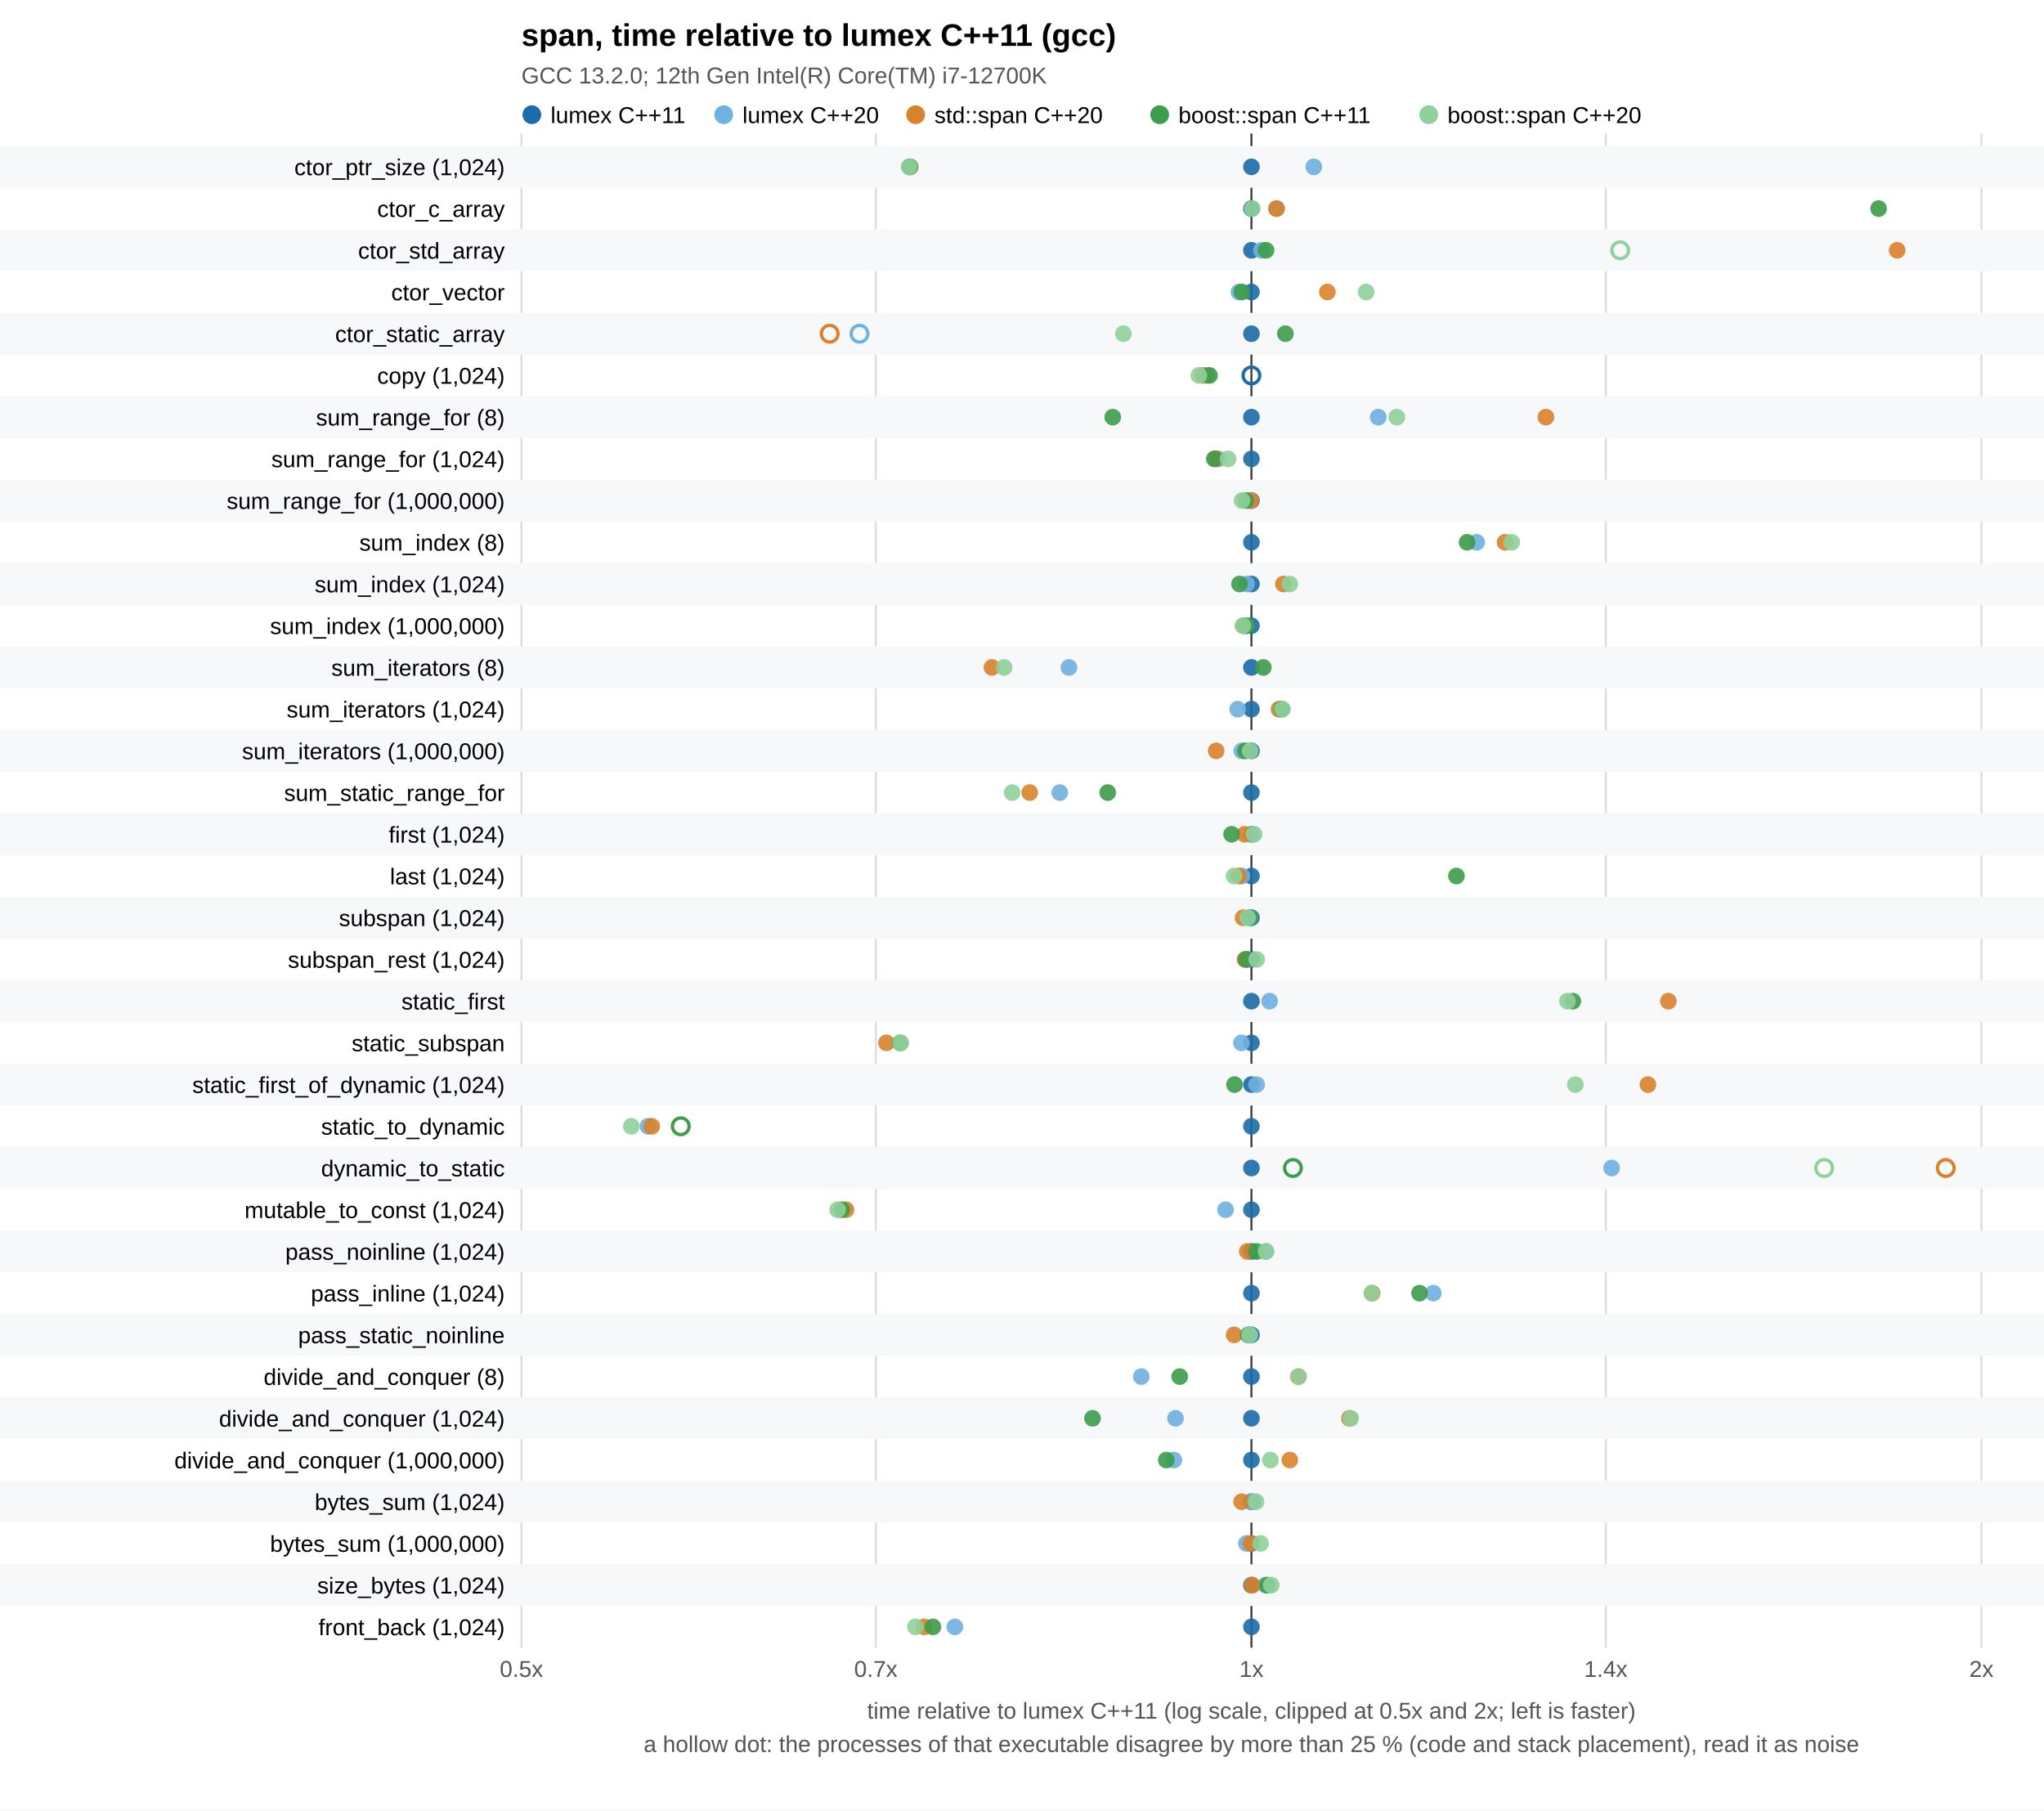
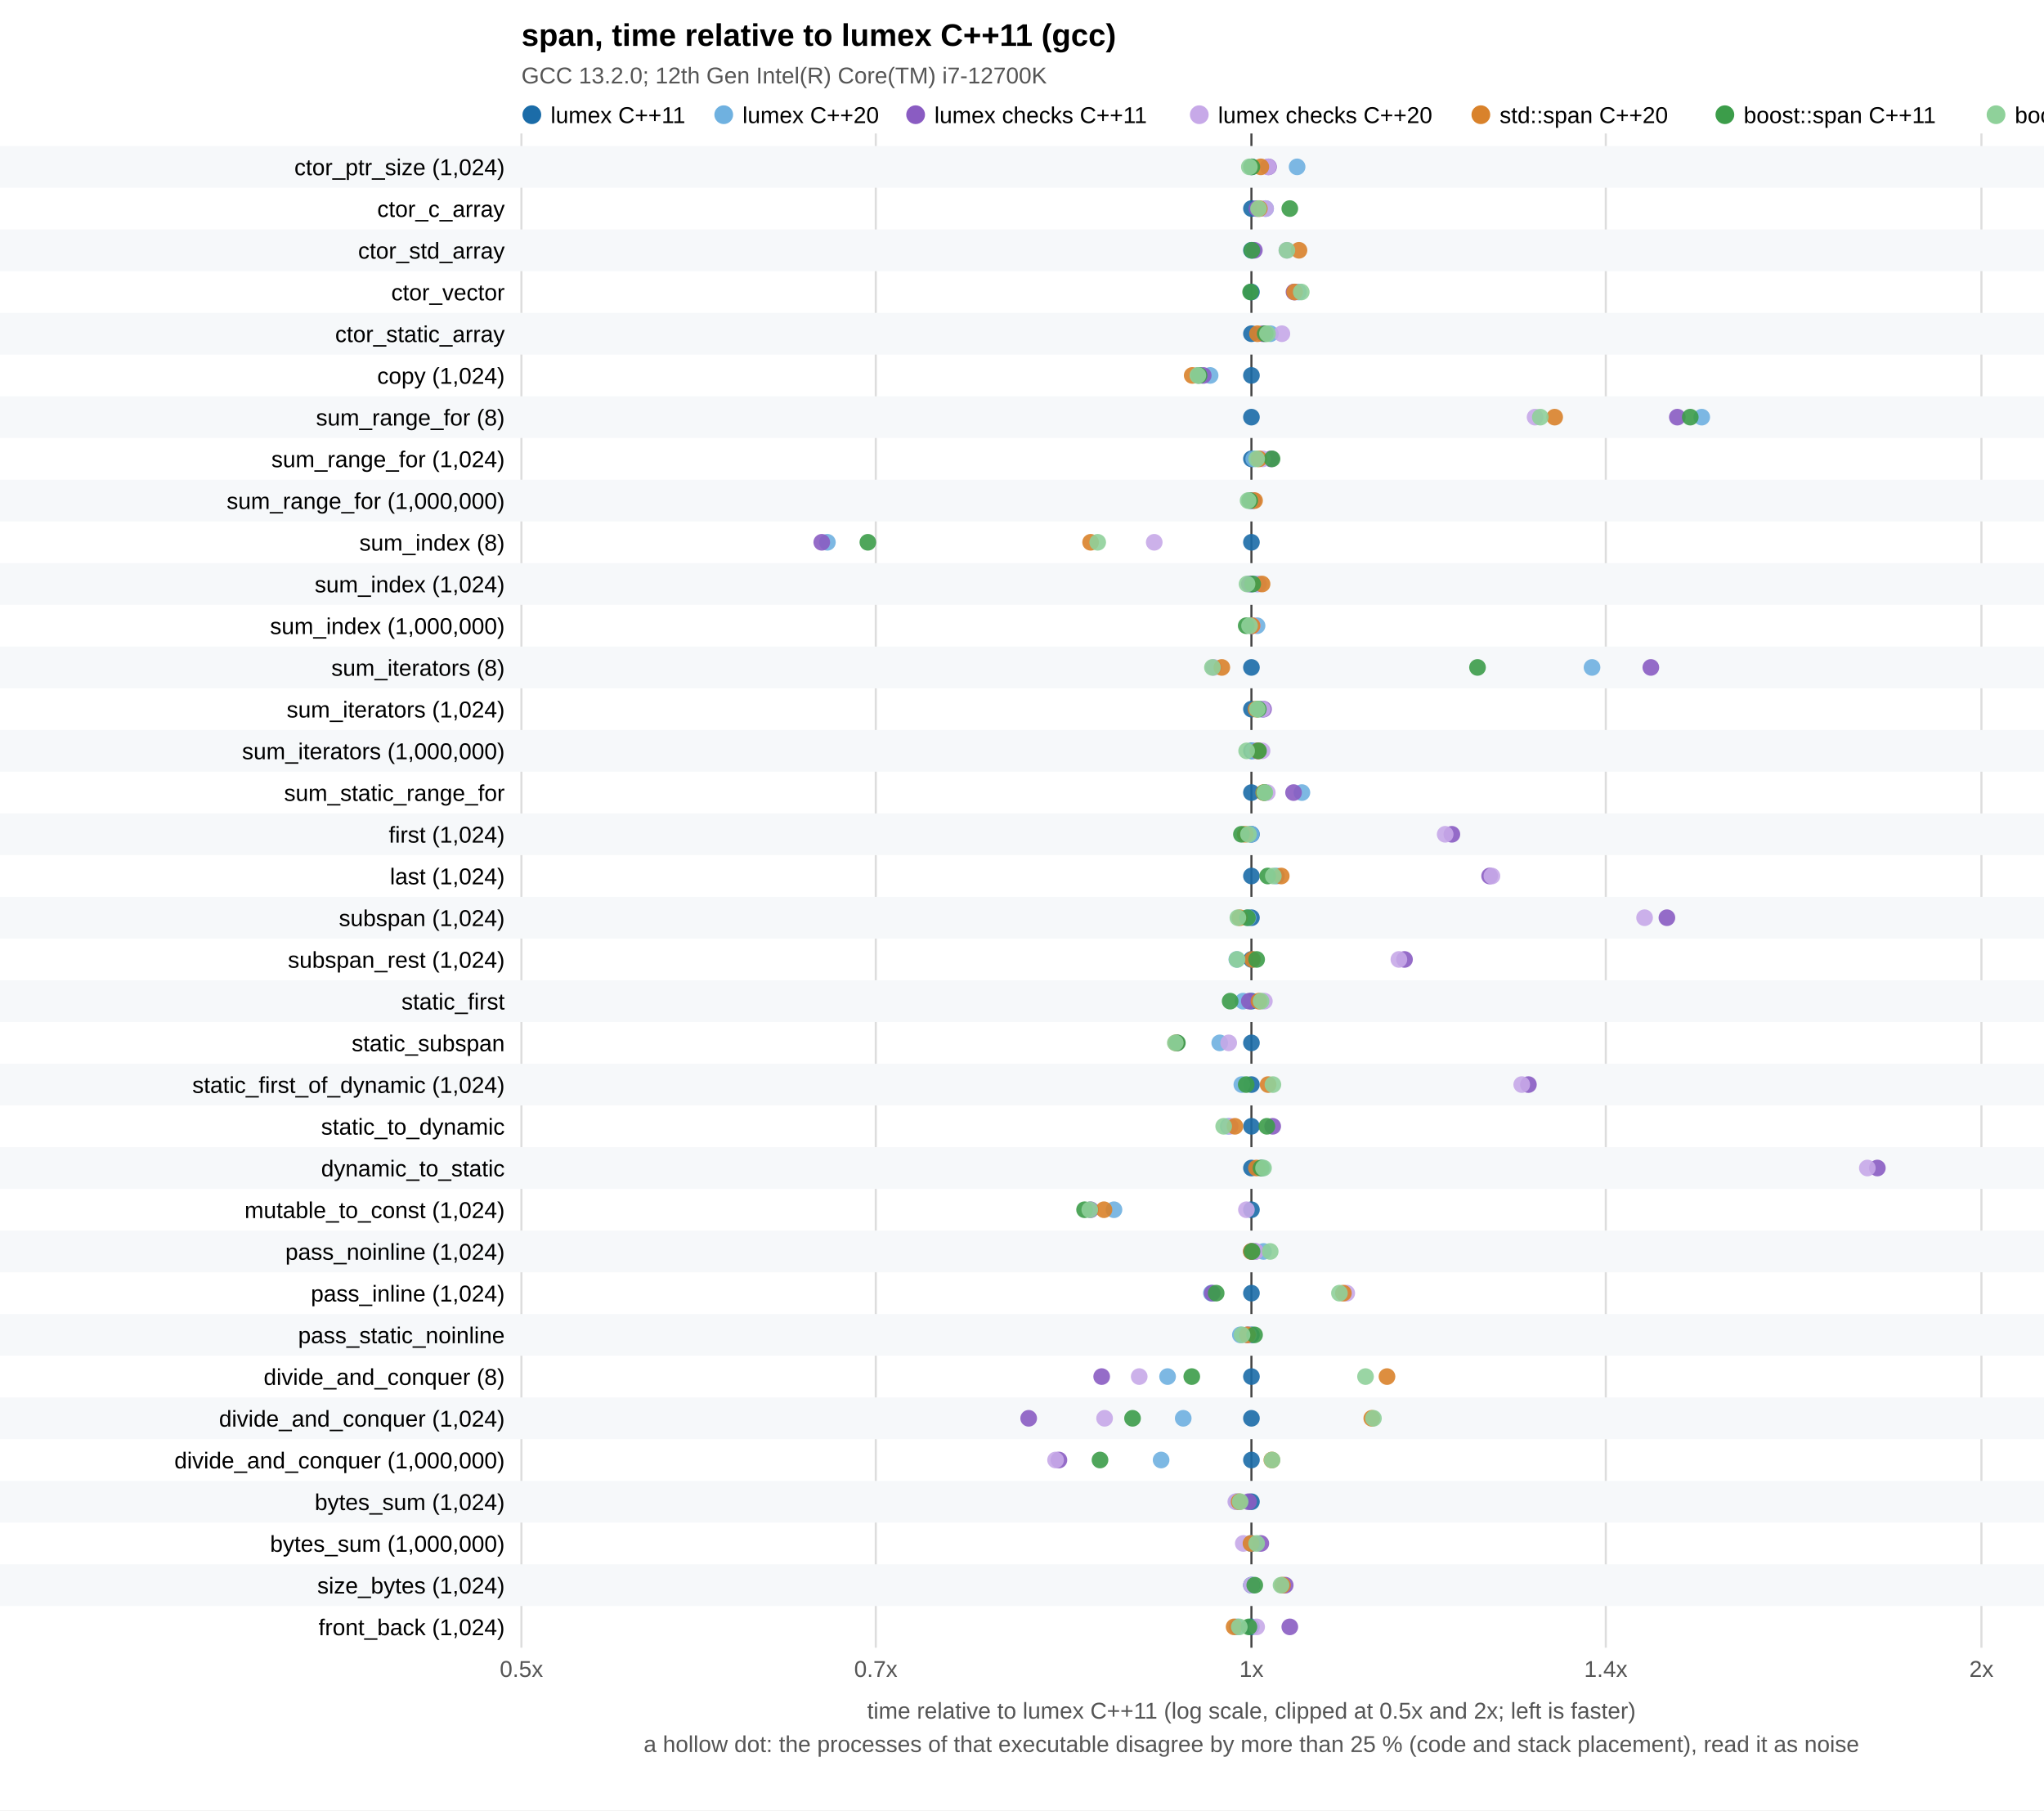
<svg xmlns="http://www.w3.org/2000/svg" width="980" height="868" viewBox="0 0 980 868" font-family="Segoe UI, Arial, sans-serif" font-size="11">
  <rect width="100%" height="100%" fill="#ffffff" />
  <text x="250" y="22" font-size="15" font-weight="bold">span, time relative to lumex C++11 (gcc)</text>
  <text x="250" y="40" fill="#555">GCC 13.2.0; 12th Gen Intel(R) Core(TM) i7-12700K</text>
  <circle cx="255" cy="55" r="4.5" fill="#1b6ca8" />
  <text x="264" y="59">lumex C++11</text>
  <circle cx="347" cy="55" r="4.5" fill="#6fb1e0" />
  <text x="356" y="59">lumex C++20</text>
-   <circle cx="439" cy="55" r="4.5" fill="#d9822b" />
-   <text x="448" y="59">std::span C++20</text>
-   <circle cx="556" cy="55" r="4.5" fill="#3c9d4a" />
-   <text x="565" y="59">boost::span C++11</text>
-   <circle cx="685" cy="55" r="4.5" fill="#8fd19a" />
-   <text x="694" y="59">boost::span C++20</text>
+   <circle cx="439" cy="55" r="4.5" fill="#8a5cc2" />
+   <text x="448" y="59">lumex checks C++11</text>
+   <circle cx="575" cy="55" r="4.5" fill="#c7a9e8" />
+   <text x="584" y="59">lumex checks C++20</text>
+   <circle cx="710" cy="55" r="4.5" fill="#d9822b" />
+   <text x="719" y="59">std::span C++20</text>
+   <circle cx="827" cy="55" r="4.5" fill="#3c9d4a" />
+   <text x="836" y="59">boost::span C++11</text>
+   <circle cx="957" cy="55" r="4.5" fill="#8fd19a" />
+   <text x="966" y="59">boost::span C++20</text>
  <line x1="250.0" y1="64" x2="250.0" y2="790" stroke="#ddd" />
  <text x="250.0" y="804" text-anchor="middle" fill="#555">0.5x</text>
  <line x1="419.9" y1="64" x2="419.9" y2="790" stroke="#ddd" />
  <text x="419.9" y="804" text-anchor="middle" fill="#555">0.7x</text>
  <line x1="600.0" y1="64" x2="600.0" y2="790" stroke="#444" />
  <text x="600.0" y="804" text-anchor="middle" fill="#555">1x</text>
  <line x1="769.9" y1="64" x2="769.9" y2="790" stroke="#ddd" />
  <text x="769.9" y="804" text-anchor="middle" fill="#555">1.4x</text>
  <line x1="950.0" y1="64" x2="950.0" y2="790" stroke="#ddd" />
  <text x="950.0" y="804" text-anchor="middle" fill="#555">2x</text>
  <text x="600" y="824" text-anchor="middle" fill="#555">time relative to lumex C++11 (log scale, clipped at 0.5x and 2x; left is faster)</text>
  <text x="600" y="840" text-anchor="middle" fill="#555">a hollow dot: the processes of that executable disagree by more than 25 % (code and stack placement), read it as noise</text>
  <rect x="0" y="70.0" width="980" height="20" fill="#f6f8fa" />
  <text x="242" y="84.0" text-anchor="end">ctor_ptr_size (1,024)</text>
  <circle cx="600.0" cy="80.0" r="4" fill="#1b6ca8" fill-opacity="0.9" />
-   <circle cx="629.9" cy="80.0" r="4" fill="#6fb1e0" fill-opacity="0.9" />
-   <circle cx="436.4" cy="80.0" r="4" fill="#d9822b" fill-opacity="0.9" />
-   <circle cx="436.2" cy="80.0" r="4" fill="#3c9d4a" fill-opacity="0.9" />
-   <circle cx="435.9" cy="80.0" r="4" fill="#8fd19a" fill-opacity="0.9" />
+   <circle cx="621.9" cy="80.0" r="4" fill="#6fb1e0" fill-opacity="0.9" />
+   <circle cx="608.2" cy="80.0" r="4" fill="#8a5cc2" fill-opacity="0.9" />
+   <circle cx="608.0" cy="80.0" r="4" fill="#c7a9e8" fill-opacity="0.9" />
+   <circle cx="604.5" cy="80.0" r="4" fill="#d9822b" fill-opacity="0.9" />
+   <circle cx="600.2" cy="80.0" r="4" fill="#3c9d4a" fill-opacity="0.9" />
+   <circle cx="599.0" cy="80.0" r="4" fill="#8fd19a" fill-opacity="0.9" />
  <text x="242" y="104.0" text-anchor="end">ctor_c_array</text>
  <circle cx="600.0" cy="100.0" r="4" fill="#1b6ca8" fill-opacity="0.9" />
-   <circle cx="612.1" cy="100.0" r="4" fill="#6fb1e0" fill-opacity="0.9" />
-   <circle cx="612.0" cy="100.0" r="4" fill="#d9822b" fill-opacity="0.9" />
-   <circle cx="900.7" cy="100.0" r="4" fill="#3c9d4a" fill-opacity="0.9" />
-   <circle cx="600.4" cy="100.0" r="4" fill="#8fd19a" fill-opacity="0.9" />
+   <circle cx="606.8" cy="100.0" r="4" fill="#6fb1e0" fill-opacity="0.9" />
+   <circle cx="602.6" cy="100.0" r="4" fill="#8a5cc2" fill-opacity="0.9" />
+   <circle cx="606.8" cy="100.0" r="4" fill="#c7a9e8" fill-opacity="0.9" />
+   <circle cx="603.8" cy="100.0" r="4" fill="#d9822b" fill-opacity="0.9" />
+   <circle cx="618.4" cy="100.0" r="4" fill="#3c9d4a" fill-opacity="0.9" />
+   <circle cx="603.4" cy="100.0" r="4" fill="#8fd19a" fill-opacity="0.9" />
  <rect x="0" y="110.0" width="980" height="20" fill="#f6f8fa" />
  <text x="242" y="124.0" text-anchor="end">ctor_std_array</text>
  <circle cx="600.0" cy="120.0" r="4" fill="#1b6ca8" fill-opacity="0.9" />
-   <circle cx="604.8" cy="120.0" r="4" fill="#6fb1e0" fill-opacity="0.9" />
-   <circle cx="909.6" cy="120.0" r="4" fill="#d9822b" fill-opacity="0.9" />
-   <circle cx="607.0" cy="120.0" r="4" fill="#3c9d4a" fill-opacity="0.9" />
-   <circle cx="776.8" cy="120.0" r="4" fill="none" stroke="#8fd19a" stroke-width="1.6" />
+   <circle cx="600.6" cy="120.0" r="4" fill="#6fb1e0" fill-opacity="0.9" />
+   <circle cx="601.4" cy="120.0" r="4" fill="#8a5cc2" fill-opacity="0.9" />
+   <circle cx="617.0" cy="120.0" r="4" fill="#c7a9e8" fill-opacity="0.9" />
+   <circle cx="622.8" cy="120.0" r="4" fill="#d9822b" fill-opacity="0.9" />
+   <circle cx="600.2" cy="120.0" r="4" fill="#3c9d4a" fill-opacity="0.9" />
+   <circle cx="617.0" cy="120.0" r="4" fill="#8fd19a" fill-opacity="0.9" />
  <text x="242" y="144.0" text-anchor="end">ctor_vector</text>
  <circle cx="600.0" cy="140.0" r="4" fill="#1b6ca8" fill-opacity="0.9" />
-   <circle cx="594.0" cy="140.0" r="4" fill="#6fb1e0" fill-opacity="0.9" />
-   <circle cx="636.4" cy="140.0" r="4" fill="#d9822b" fill-opacity="0.9" />
-   <circle cx="595.4" cy="140.0" r="4" fill="#3c9d4a" fill-opacity="0.9" />
-   <circle cx="655.0" cy="140.0" r="4" fill="#8fd19a" fill-opacity="0.9" />
+   <circle cx="622.6" cy="140.0" r="4" fill="#6fb1e0" fill-opacity="0.9" />
+   <circle cx="620.4" cy="140.0" r="4" fill="#8a5cc2" fill-opacity="0.9" />
+   <circle cx="621.0" cy="140.0" r="4" fill="#c7a9e8" fill-opacity="0.9" />
+   <circle cx="620.7" cy="140.0" r="4" fill="#d9822b" fill-opacity="0.9" />
+   <circle cx="599.6" cy="140.0" r="4" fill="#3c9d4a" fill-opacity="0.9" />
+   <circle cx="623.9" cy="140.0" r="4" fill="#8fd19a" fill-opacity="0.9" />
  <rect x="0" y="150.0" width="980" height="20" fill="#f6f8fa" />
  <text x="242" y="164.0" text-anchor="end">ctor_static_array</text>
  <circle cx="600.0" cy="160.0" r="4" fill="#1b6ca8" fill-opacity="0.9" />
-   <circle cx="412.1" cy="160.0" r="4" fill="none" stroke="#6fb1e0" stroke-width="1.6" />
-   <circle cx="397.8" cy="160.0" r="4" fill="none" stroke="#d9822b" stroke-width="1.6" />
-   <circle cx="616.3" cy="160.0" r="4" fill="#3c9d4a" fill-opacity="0.9" />
-   <circle cx="538.6" cy="160.0" r="4" fill="#8fd19a" fill-opacity="0.9" />
+   <circle cx="609.1" cy="160.0" r="4" fill="#6fb1e0" fill-opacity="0.9" />
+   <circle cx="605.5" cy="160.0" r="4" fill="#8a5cc2" fill-opacity="0.9" />
+   <circle cx="614.6" cy="160.0" r="4" fill="#c7a9e8" fill-opacity="0.9" />
+   <circle cx="602.9" cy="160.0" r="4" fill="#d9822b" fill-opacity="0.9" />
+   <circle cx="606.6" cy="160.0" r="4" fill="#3c9d4a" fill-opacity="0.9" />
+   <circle cx="607.7" cy="160.0" r="4" fill="#8fd19a" fill-opacity="0.9" />
  <text x="242" y="184.0" text-anchor="end">copy (1,024)</text>
-   <circle cx="600.0" cy="180.0" r="4" fill="none" stroke="#1b6ca8" stroke-width="1.6" />
-   <circle cx="578.7" cy="180.0" r="4" fill="#6fb1e0" fill-opacity="0.9" />
-   <circle cx="576.8" cy="180.0" r="4" fill="#d9822b" fill-opacity="0.9" />
-   <circle cx="579.9" cy="180.0" r="4" fill="#3c9d4a" fill-opacity="0.9" />
-   <circle cx="574.8" cy="180.0" r="4" fill="#8fd19a" fill-opacity="0.9" />
+   <circle cx="600.0" cy="180.0" r="4" fill="#1b6ca8" fill-opacity="0.9" />
+   <circle cx="580.2" cy="180.0" r="4" fill="#6fb1e0" fill-opacity="0.9" />
+   <circle cx="576.9" cy="180.0" r="4" fill="#8a5cc2" fill-opacity="0.9" />
+   <circle cx="574.3" cy="180.0" r="4" fill="#c7a9e8" fill-opacity="0.9" />
+   <circle cx="571.6" cy="180.0" r="4" fill="#d9822b" fill-opacity="0.9" />
+   <circle cx="574.9" cy="180.0" r="4" fill="#3c9d4a" fill-opacity="0.9" />
+   <circle cx="574.3" cy="180.0" r="4" fill="#8fd19a" fill-opacity="0.9" />
  <rect x="0" y="190.0" width="980" height="20" fill="#f6f8fa" />
  <text x="242" y="204.0" text-anchor="end">sum_range_for (8)</text>
  <circle cx="600.0" cy="200.0" r="4" fill="#1b6ca8" fill-opacity="0.9" />
-   <circle cx="660.8" cy="200.0" r="4" fill="#6fb1e0" fill-opacity="0.9" />
-   <circle cx="741.2" cy="200.0" r="4" fill="#d9822b" fill-opacity="0.9" />
-   <circle cx="533.5" cy="200.0" r="4" fill="#3c9d4a" fill-opacity="0.9" />
-   <circle cx="669.7" cy="200.0" r="4" fill="#8fd19a" fill-opacity="0.9" />
+   <circle cx="815.9" cy="200.0" r="4" fill="#6fb1e0" fill-opacity="0.9" />
+   <circle cx="804.2" cy="200.0" r="4" fill="#8a5cc2" fill-opacity="0.9" />
+   <circle cx="736.0" cy="200.0" r="4" fill="#c7a9e8" fill-opacity="0.9" />
+   <circle cx="745.4" cy="200.0" r="4" fill="#d9822b" fill-opacity="0.9" />
+   <circle cx="810.4" cy="200.0" r="4" fill="#3c9d4a" fill-opacity="0.9" />
+   <circle cx="738.5" cy="200.0" r="4" fill="#8fd19a" fill-opacity="0.9" />
  <text x="242" y="224.0" text-anchor="end">sum_range_for (1,024)</text>
  <circle cx="600.0" cy="220.0" r="4" fill="#1b6ca8" fill-opacity="0.9" />
-   <circle cx="584.2" cy="220.0" r="4" fill="#6fb1e0" fill-opacity="0.9" />
-   <circle cx="583.0" cy="220.0" r="4" fill="#d9822b" fill-opacity="0.9" />
-   <circle cx="582.2" cy="220.0" r="4" fill="#3c9d4a" fill-opacity="0.9" />
-   <circle cx="588.8" cy="220.0" r="4" fill="#8fd19a" fill-opacity="0.9" />
+   <circle cx="601.1" cy="220.0" r="4" fill="#6fb1e0" fill-opacity="0.9" />
+   <circle cx="609.4" cy="220.0" r="4" fill="#8a5cc2" fill-opacity="0.9" />
+   <circle cx="605.4" cy="220.0" r="4" fill="#c7a9e8" fill-opacity="0.9" />
+   <circle cx="603.6" cy="220.0" r="4" fill="#d9822b" fill-opacity="0.9" />
+   <circle cx="609.9" cy="220.0" r="4" fill="#3c9d4a" fill-opacity="0.9" />
+   <circle cx="602.5" cy="220.0" r="4" fill="#8fd19a" fill-opacity="0.9" />
  <rect x="0" y="230.0" width="980" height="20" fill="#f6f8fa" />
  <text x="242" y="244.0" text-anchor="end">sum_range_for (1,000,000)</text>
  <circle cx="600.0" cy="240.0" r="4" fill="#1b6ca8" fill-opacity="0.9" />
-   <circle cx="599.0" cy="240.0" r="4" fill="#6fb1e0" fill-opacity="0.9" />
-   <circle cx="599.8" cy="240.0" r="4" fill="#d9822b" fill-opacity="0.9" />
-   <circle cx="597.3" cy="240.0" r="4" fill="#3c9d4a" fill-opacity="0.9" />
-   <circle cx="595.5" cy="240.0" r="4" fill="#8fd19a" fill-opacity="0.9" />
+   <circle cx="600.5" cy="240.0" r="4" fill="#6fb1e0" fill-opacity="0.9" />
+   <circle cx="600.7" cy="240.0" r="4" fill="#8a5cc2" fill-opacity="0.9" />
+   <circle cx="600.1" cy="240.0" r="4" fill="#c7a9e8" fill-opacity="0.9" />
+   <circle cx="601.5" cy="240.0" r="4" fill="#d9822b" fill-opacity="0.9" />
+   <circle cx="599.2" cy="240.0" r="4" fill="#3c9d4a" fill-opacity="0.9" />
+   <circle cx="598.4" cy="240.0" r="4" fill="#8fd19a" fill-opacity="0.9" />
  <text x="242" y="264.0" text-anchor="end">sum_index (8)</text>
  <circle cx="600.0" cy="260.0" r="4" fill="#1b6ca8" fill-opacity="0.9" />
-   <circle cx="708.0" cy="260.0" r="4" fill="#6fb1e0" fill-opacity="0.9" />
-   <circle cx="721.6" cy="260.0" r="4" fill="#d9822b" fill-opacity="0.9" />
-   <circle cx="703.4" cy="260.0" r="4" fill="#3c9d4a" fill-opacity="0.9" />
-   <circle cx="724.8" cy="260.0" r="4" fill="#8fd19a" fill-opacity="0.9" />
+   <circle cx="396.7" cy="260.0" r="4" fill="#6fb1e0" fill-opacity="0.9" />
+   <circle cx="394.0" cy="260.0" r="4" fill="#8a5cc2" fill-opacity="0.9" />
+   <circle cx="553.4" cy="260.0" r="4" fill="#c7a9e8" fill-opacity="0.9" />
+   <circle cx="522.9" cy="260.0" r="4" fill="#d9822b" fill-opacity="0.9" />
+   <circle cx="416.1" cy="260.0" r="4" fill="#3c9d4a" fill-opacity="0.9" />
+   <circle cx="526.3" cy="260.0" r="4" fill="#8fd19a" fill-opacity="0.9" />
  <rect x="0" y="270.0" width="980" height="20" fill="#f6f8fa" />
  <text x="242" y="284.0" text-anchor="end">sum_index (1,024)</text>
  <circle cx="600.0" cy="280.0" r="4" fill="#1b6ca8" fill-opacity="0.9" />
-   <circle cx="597.7" cy="280.0" r="4" fill="#6fb1e0" fill-opacity="0.9" />
-   <circle cx="615.3" cy="280.0" r="4" fill="#d9822b" fill-opacity="0.9" />
-   <circle cx="594.3" cy="280.0" r="4" fill="#3c9d4a" fill-opacity="0.9" />
-   <circle cx="618.4" cy="280.0" r="4" fill="#8fd19a" fill-opacity="0.9" />
+   <circle cx="602.5" cy="280.0" r="4" fill="#6fb1e0" fill-opacity="0.9" />
+   <circle cx="599.0" cy="280.0" r="4" fill="#8a5cc2" fill-opacity="0.9" />
+   <circle cx="603.4" cy="280.0" r="4" fill="#c7a9e8" fill-opacity="0.9" />
+   <circle cx="605.1" cy="280.0" r="4" fill="#d9822b" fill-opacity="0.9" />
+   <circle cx="600.6" cy="280.0" r="4" fill="#3c9d4a" fill-opacity="0.9" />
+   <circle cx="597.9" cy="280.0" r="4" fill="#8fd19a" fill-opacity="0.9" />
  <text x="242" y="304.0" text-anchor="end">sum_index (1,000,000)</text>
  <circle cx="600.0" cy="300.0" r="4" fill="#1b6ca8" fill-opacity="0.9" />
-   <circle cx="597.1" cy="300.0" r="4" fill="#6fb1e0" fill-opacity="0.9" />
-   <circle cx="596.2" cy="300.0" r="4" fill="#d9822b" fill-opacity="0.9" />
-   <circle cx="597.7" cy="300.0" r="4" fill="#3c9d4a" fill-opacity="0.9" />
-   <circle cx="595.9" cy="300.0" r="4" fill="#8fd19a" fill-opacity="0.9" />
+   <circle cx="602.7" cy="300.0" r="4" fill="#6fb1e0" fill-opacity="0.9" />
+   <circle cx="600.3" cy="300.0" r="4" fill="#8a5cc2" fill-opacity="0.9" />
+   <circle cx="600.4" cy="300.0" r="4" fill="#c7a9e8" fill-opacity="0.9" />
+   <circle cx="600.3" cy="300.0" r="4" fill="#d9822b" fill-opacity="0.9" />
+   <circle cx="597.5" cy="300.0" r="4" fill="#3c9d4a" fill-opacity="0.9" />
+   <circle cx="599.1" cy="300.0" r="4" fill="#8fd19a" fill-opacity="0.9" />
  <rect x="0" y="310.0" width="980" height="20" fill="#f6f8fa" />
  <text x="242" y="324.0" text-anchor="end">sum_iterators (8)</text>
  <circle cx="600.0" cy="320.0" r="4" fill="#1b6ca8" fill-opacity="0.9" />
-   <circle cx="512.5" cy="320.0" r="4" fill="#6fb1e0" fill-opacity="0.9" />
-   <circle cx="475.6" cy="320.0" r="4" fill="#d9822b" fill-opacity="0.9" />
-   <circle cx="605.7" cy="320.0" r="4" fill="#3c9d4a" fill-opacity="0.9" />
-   <circle cx="481.4" cy="320.0" r="4" fill="#8fd19a" fill-opacity="0.9" />
+   <circle cx="763.3" cy="320.0" r="4" fill="#6fb1e0" fill-opacity="0.9" />
+   <circle cx="791.5" cy="320.0" r="4" fill="#8a5cc2" fill-opacity="0.9" />
+   <circle cx="581.9" cy="320.0" r="4" fill="#c7a9e8" fill-opacity="0.9" />
+   <circle cx="585.8" cy="320.0" r="4" fill="#d9822b" fill-opacity="0.9" />
+   <circle cx="708.4" cy="320.0" r="4" fill="#3c9d4a" fill-opacity="0.9" />
+   <circle cx="581.3" cy="320.0" r="4" fill="#8fd19a" fill-opacity="0.9" />
  <text x="242" y="344.0" text-anchor="end">sum_iterators (1,024)</text>
  <circle cx="600.0" cy="340.0" r="4" fill="#1b6ca8" fill-opacity="0.9" />
-   <circle cx="593.4" cy="340.0" r="4" fill="#6fb1e0" fill-opacity="0.9" />
-   <circle cx="613.2" cy="340.0" r="4" fill="#d9822b" fill-opacity="0.9" />
-   <circle cx="614.5" cy="340.0" r="4" fill="#3c9d4a" fill-opacity="0.9" />
-   <circle cx="614.9" cy="340.0" r="4" fill="#8fd19a" fill-opacity="0.9" />
+   <circle cx="605.2" cy="340.0" r="4" fill="#6fb1e0" fill-opacity="0.9" />
+   <circle cx="605.8" cy="340.0" r="4" fill="#8a5cc2" fill-opacity="0.9" />
+   <circle cx="605.3" cy="340.0" r="4" fill="#c7a9e8" fill-opacity="0.9" />
+   <circle cx="602.2" cy="340.0" r="4" fill="#d9822b" fill-opacity="0.9" />
+   <circle cx="603.3" cy="340.0" r="4" fill="#3c9d4a" fill-opacity="0.9" />
+   <circle cx="602.8" cy="340.0" r="4" fill="#8fd19a" fill-opacity="0.9" />
  <rect x="0" y="350.0" width="980" height="20" fill="#f6f8fa" />
  <text x="242" y="364.0" text-anchor="end">sum_iterators (1,000,000)</text>
  <circle cx="600.0" cy="360.0" r="4" fill="#1b6ca8" fill-opacity="0.9" />
-   <circle cx="595.4" cy="360.0" r="4" fill="#6fb1e0" fill-opacity="0.9" />
-   <circle cx="583.1" cy="360.0" r="4" fill="#d9822b" fill-opacity="0.9" />
-   <circle cx="597.1" cy="360.0" r="4" fill="#3c9d4a" fill-opacity="0.9" />
-   <circle cx="599.4" cy="360.0" r="4" fill="#8fd19a" fill-opacity="0.9" />
+   <circle cx="601.0" cy="360.0" r="4" fill="#6fb1e0" fill-opacity="0.9" />
+   <circle cx="603.0" cy="360.0" r="4" fill="#8a5cc2" fill-opacity="0.9" />
+   <circle cx="605.1" cy="360.0" r="4" fill="#c7a9e8" fill-opacity="0.9" />
+   <circle cx="603.2" cy="360.0" r="4" fill="#d9822b" fill-opacity="0.9" />
+   <circle cx="603.4" cy="360.0" r="4" fill="#3c9d4a" fill-opacity="0.9" />
+   <circle cx="597.7" cy="360.0" r="4" fill="#8fd19a" fill-opacity="0.9" />
  <text x="242" y="384.0" text-anchor="end">sum_static_range_for</text>
  <circle cx="600.0" cy="380.0" r="4" fill="#1b6ca8" fill-opacity="0.9" />
-   <circle cx="508.1" cy="380.0" r="4" fill="#6fb1e0" fill-opacity="0.9" />
-   <circle cx="493.7" cy="380.0" r="4" fill="#d9822b" fill-opacity="0.9" />
-   <circle cx="531.1" cy="380.0" r="4" fill="#3c9d4a" fill-opacity="0.9" />
-   <circle cx="485.3" cy="380.0" r="4" fill="#8fd19a" fill-opacity="0.9" />
+   <circle cx="624.2" cy="380.0" r="4" fill="#6fb1e0" fill-opacity="0.9" />
+   <circle cx="620.2" cy="380.0" r="4" fill="#8a5cc2" fill-opacity="0.9" />
+   <circle cx="607.6" cy="380.0" r="4" fill="#c7a9e8" fill-opacity="0.9" />
+   <circle cx="605.9" cy="380.0" r="4" fill="#d9822b" fill-opacity="0.9" />
+   <circle cx="606.2" cy="380.0" r="4" fill="#3c9d4a" fill-opacity="0.9" />
+   <circle cx="606.4" cy="380.0" r="4" fill="#8fd19a" fill-opacity="0.9" />
  <rect x="0" y="390.0" width="980" height="20" fill="#f6f8fa" />
  <text x="242" y="404.0" text-anchor="end">first (1,024)</text>
  <circle cx="600.0" cy="400.0" r="4" fill="#1b6ca8" fill-opacity="0.9" />
-   <circle cx="600.3" cy="400.0" r="4" fill="#6fb1e0" fill-opacity="0.9" />
-   <circle cx="596.7" cy="400.0" r="4" fill="#d9822b" fill-opacity="0.9" />
-   <circle cx="590.5" cy="400.0" r="4" fill="#3c9d4a" fill-opacity="0.9" />
-   <circle cx="601.3" cy="400.0" r="4" fill="#8fd19a" fill-opacity="0.9" />
+   <circle cx="599.9" cy="400.0" r="4" fill="#6fb1e0" fill-opacity="0.9" />
+   <circle cx="696.1" cy="400.0" r="4" fill="#8a5cc2" fill-opacity="0.9" />
+   <circle cx="692.9" cy="400.0" r="4" fill="#c7a9e8" fill-opacity="0.9" />
+   <circle cx="597.0" cy="400.0" r="4" fill="#d9822b" fill-opacity="0.9" />
+   <circle cx="595.2" cy="400.0" r="4" fill="#3c9d4a" fill-opacity="0.9" />
+   <circle cx="598.6" cy="400.0" r="4" fill="#8fd19a" fill-opacity="0.9" />
  <text x="242" y="424.0" text-anchor="end">last (1,024)</text>
  <circle cx="600.0" cy="420.0" r="4" fill="#1b6ca8" fill-opacity="0.9" />
-   <circle cx="595.4" cy="420.0" r="4" fill="#6fb1e0" fill-opacity="0.9" />
-   <circle cx="593.9" cy="420.0" r="4" fill="#d9822b" fill-opacity="0.9" />
-   <circle cx="698.3" cy="420.0" r="4" fill="#3c9d4a" fill-opacity="0.9" />
-   <circle cx="591.7" cy="420.0" r="4" fill="#8fd19a" fill-opacity="0.9" />
+   <circle cx="612.0" cy="420.0" r="4" fill="#6fb1e0" fill-opacity="0.9" />
+   <circle cx="714.2" cy="420.0" r="4" fill="#8a5cc2" fill-opacity="0.9" />
+   <circle cx="715.3" cy="420.0" r="4" fill="#c7a9e8" fill-opacity="0.9" />
+   <circle cx="614.3" cy="420.0" r="4" fill="#d9822b" fill-opacity="0.9" />
+   <circle cx="607.8" cy="420.0" r="4" fill="#3c9d4a" fill-opacity="0.9" />
+   <circle cx="610.5" cy="420.0" r="4" fill="#8fd19a" fill-opacity="0.9" />
  <rect x="0" y="430.0" width="980" height="20" fill="#f6f8fa" />
  <text x="242" y="444.0" text-anchor="end">subspan (1,024)</text>
  <circle cx="600.0" cy="440.0" r="4" fill="#1b6ca8" fill-opacity="0.9" />
-   <circle cx="599.3" cy="440.0" r="4" fill="#6fb1e0" fill-opacity="0.9" />
-   <circle cx="596.0" cy="440.0" r="4" fill="#d9822b" fill-opacity="0.9" />
-   <circle cx="599.3" cy="440.0" r="4" fill="#3c9d4a" fill-opacity="0.9" />
-   <circle cx="598.2" cy="440.0" r="4" fill="#8fd19a" fill-opacity="0.9" />
+   <circle cx="598.4" cy="440.0" r="4" fill="#6fb1e0" fill-opacity="0.9" />
+   <circle cx="799.2" cy="440.0" r="4" fill="#8a5cc2" fill-opacity="0.9" />
+   <circle cx="788.5" cy="440.0" r="4" fill="#c7a9e8" fill-opacity="0.9" />
+   <circle cx="594.4" cy="440.0" r="4" fill="#d9822b" fill-opacity="0.9" />
+   <circle cx="598.1" cy="440.0" r="4" fill="#3c9d4a" fill-opacity="0.9" />
+   <circle cx="593.5" cy="440.0" r="4" fill="#8fd19a" fill-opacity="0.9" />
  <text x="242" y="464.0" text-anchor="end">subspan_rest (1,024)</text>
  <circle cx="600.0" cy="460.0" r="4" fill="#1b6ca8" fill-opacity="0.9" />
-   <circle cx="598.0" cy="460.0" r="4" fill="#6fb1e0" fill-opacity="0.9" />
-   <circle cx="596.9" cy="460.0" r="4" fill="#d9822b" fill-opacity="0.9" />
-   <circle cx="597.5" cy="460.0" r="4" fill="#3c9d4a" fill-opacity="0.9" />
-   <circle cx="602.5" cy="460.0" r="4" fill="#8fd19a" fill-opacity="0.9" />
+   <circle cx="593.0" cy="460.0" r="4" fill="#6fb1e0" fill-opacity="0.9" />
+   <circle cx="673.4" cy="460.0" r="4" fill="#8a5cc2" fill-opacity="0.9" />
+   <circle cx="670.7" cy="460.0" r="4" fill="#c7a9e8" fill-opacity="0.9" />
+   <circle cx="600.5" cy="460.0" r="4" fill="#d9822b" fill-opacity="0.9" />
+   <circle cx="602.5" cy="460.0" r="4" fill="#3c9d4a" fill-opacity="0.9" />
+   <circle cx="593.1" cy="460.0" r="4" fill="#8fd19a" fill-opacity="0.9" />
  <rect x="0" y="470.0" width="980" height="20" fill="#f6f8fa" />
  <text x="242" y="484.0" text-anchor="end">static_first</text>
  <circle cx="600.0" cy="480.0" r="4" fill="#1b6ca8" fill-opacity="0.9" />
-   <circle cx="608.7" cy="480.0" r="4" fill="#6fb1e0" fill-opacity="0.9" />
-   <circle cx="799.9" cy="480.0" r="4" fill="#d9822b" fill-opacity="0.9" />
-   <circle cx="754.1" cy="480.0" r="4" fill="#3c9d4a" fill-opacity="0.9" />
-   <circle cx="751.5" cy="480.0" r="4" fill="#8fd19a" fill-opacity="0.9" />
+   <circle cx="596.0" cy="480.0" r="4" fill="#6fb1e0" fill-opacity="0.9" />
+   <circle cx="599.0" cy="480.0" r="4" fill="#8a5cc2" fill-opacity="0.9" />
+   <circle cx="606.2" cy="480.0" r="4" fill="#c7a9e8" fill-opacity="0.9" />
+   <circle cx="603.6" cy="480.0" r="4" fill="#d9822b" fill-opacity="0.9" />
+   <circle cx="589.8" cy="480.0" r="4" fill="#3c9d4a" fill-opacity="0.9" />
+   <circle cx="604.6" cy="480.0" r="4" fill="#8fd19a" fill-opacity="0.9" />
  <text x="242" y="504.0" text-anchor="end">static_subspan</text>
  <circle cx="600.0" cy="500.0" r="4" fill="#1b6ca8" fill-opacity="0.9" />
-   <circle cx="595.2" cy="500.0" r="4" fill="#6fb1e0" fill-opacity="0.9" />
-   <circle cx="425.0" cy="500.0" r="4" fill="#d9822b" fill-opacity="0.9" />
-   <circle cx="431.6" cy="500.0" r="4" fill="#3c9d4a" fill-opacity="0.9" />
-   <circle cx="431.9" cy="500.0" r="4" fill="#8fd19a" fill-opacity="0.9" />
+   <circle cx="584.8" cy="500.0" r="4" fill="#6fb1e0" fill-opacity="0.9" />
+   <circle cx="564.2" cy="500.0" r="4" fill="#8a5cc2" fill-opacity="0.9" />
+   <circle cx="589.1" cy="500.0" r="4" fill="#c7a9e8" fill-opacity="0.9" />
+   <circle cx="563.8" cy="500.0" r="4" fill="#d9822b" fill-opacity="0.9" />
+   <circle cx="564.5" cy="500.0" r="4" fill="#3c9d4a" fill-opacity="0.9" />
+   <circle cx="563.5" cy="500.0" r="4" fill="#8fd19a" fill-opacity="0.9" />
  <rect x="0" y="510.0" width="980" height="20" fill="#f6f8fa" />
  <text x="242" y="524.0" text-anchor="end">static_first_of_dynamic (1,024)</text>
  <circle cx="600.0" cy="520.0" r="4" fill="#1b6ca8" fill-opacity="0.9" />
-   <circle cx="602.5" cy="520.0" r="4" fill="#6fb1e0" fill-opacity="0.9" />
-   <circle cx="790.1" cy="520.0" r="4" fill="#d9822b" fill-opacity="0.9" />
-   <circle cx="591.9" cy="520.0" r="4" fill="#3c9d4a" fill-opacity="0.9" />
-   <circle cx="755.3" cy="520.0" r="4" fill="#8fd19a" fill-opacity="0.9" />
+   <circle cx="595.4" cy="520.0" r="4" fill="#6fb1e0" fill-opacity="0.9" />
+   <circle cx="732.8" cy="520.0" r="4" fill="#8a5cc2" fill-opacity="0.9" />
+   <circle cx="729.6" cy="520.0" r="4" fill="#c7a9e8" fill-opacity="0.9" />
+   <circle cx="608.0" cy="520.0" r="4" fill="#d9822b" fill-opacity="0.9" />
+   <circle cx="597.5" cy="520.0" r="4" fill="#3c9d4a" fill-opacity="0.9" />
+   <circle cx="610.3" cy="520.0" r="4" fill="#8fd19a" fill-opacity="0.9" />
  <text x="242" y="544.0" text-anchor="end">static_to_dynamic</text>
  <circle cx="600.0" cy="540.0" r="4" fill="#1b6ca8" fill-opacity="0.9" />
-   <circle cx="310.7" cy="540.0" r="4" fill="#6fb1e0" fill-opacity="0.9" />
-   <circle cx="312.5" cy="540.0" r="4" fill="#d9822b" fill-opacity="0.9" />
-   <circle cx="326.4" cy="540.0" r="4" fill="none" stroke="#3c9d4a" stroke-width="1.6" />
-   <circle cx="302.7" cy="540.0" r="4" fill="#8fd19a" fill-opacity="0.9" />
+   <circle cx="588.9" cy="540.0" r="4" fill="#6fb1e0" fill-opacity="0.9" />
+   <circle cx="610.2" cy="540.0" r="4" fill="#8a5cc2" fill-opacity="0.9" />
+   <circle cx="589.8" cy="540.0" r="4" fill="#c7a9e8" fill-opacity="0.9" />
+   <circle cx="592.1" cy="540.0" r="4" fill="#d9822b" fill-opacity="0.9" />
+   <circle cx="607.4" cy="540.0" r="4" fill="#3c9d4a" fill-opacity="0.9" />
+   <circle cx="586.7" cy="540.0" r="4" fill="#8fd19a" fill-opacity="0.9" />
  <rect x="0" y="550.0" width="980" height="20" fill="#f6f8fa" />
  <text x="242" y="564.0" text-anchor="end">dynamic_to_static</text>
  <circle cx="600.0" cy="560.0" r="4" fill="#1b6ca8" fill-opacity="0.9" />
-   <circle cx="772.7" cy="560.0" r="4" fill="#6fb1e0" fill-opacity="0.9" />
-   <circle cx="932.9" cy="560.0" r="4" fill="none" stroke="#d9822b" stroke-width="1.6" />
-   <circle cx="619.9" cy="560.0" r="4" fill="none" stroke="#3c9d4a" stroke-width="1.6" />
-   <circle cx="874.6" cy="560.0" r="4" fill="none" stroke="#8fd19a" stroke-width="1.6" />
+   <circle cx="605.2" cy="560.0" r="4" fill="#6fb1e0" fill-opacity="0.9" />
+   <circle cx="900.1" cy="560.0" r="4" fill="#8a5cc2" fill-opacity="0.9" />
+   <circle cx="895.3" cy="560.0" r="4" fill="#c7a9e8" fill-opacity="0.9" />
+   <circle cx="602.4" cy="560.0" r="4" fill="#d9822b" fill-opacity="0.9" />
+   <circle cx="604.6" cy="560.0" r="4" fill="#3c9d4a" fill-opacity="0.9" />
+   <circle cx="605.8" cy="560.0" r="4" fill="#8fd19a" fill-opacity="0.9" />
  <text x="242" y="584.0" text-anchor="end">mutable_to_const (1,024)</text>
  <circle cx="600.0" cy="580.0" r="4" fill="#1b6ca8" fill-opacity="0.9" />
-   <circle cx="587.6" cy="580.0" r="4" fill="#6fb1e0" fill-opacity="0.9" />
-   <circle cx="405.6" cy="580.0" r="4" fill="#d9822b" fill-opacity="0.9" />
-   <circle cx="403.6" cy="580.0" r="4" fill="#3c9d4a" fill-opacity="0.9" />
-   <circle cx="401.6" cy="580.0" r="4" fill="#8fd19a" fill-opacity="0.9" />
+   <circle cx="534.1" cy="580.0" r="4" fill="#6fb1e0" fill-opacity="0.9" />
+   <circle cx="522.9" cy="580.0" r="4" fill="#8a5cc2" fill-opacity="0.9" />
+   <circle cx="597.6" cy="580.0" r="4" fill="#c7a9e8" fill-opacity="0.9" />
+   <circle cx="529.3" cy="580.0" r="4" fill="#d9822b" fill-opacity="0.9" />
+   <circle cx="520.0" cy="580.0" r="4" fill="#3c9d4a" fill-opacity="0.9" />
+   <circle cx="522.5" cy="580.0" r="4" fill="#8fd19a" fill-opacity="0.9" />
  <rect x="0" y="590.0" width="980" height="20" fill="#f6f8fa" />
  <text x="242" y="604.0" text-anchor="end">pass_noinline (1,024)</text>
  <circle cx="600.0" cy="600.0" r="4" fill="#1b6ca8" fill-opacity="0.9" />
-   <circle cx="606.9" cy="600.0" r="4" fill="#6fb1e0" fill-opacity="0.9" />
-   <circle cx="598.0" cy="600.0" r="4" fill="#d9822b" fill-opacity="0.9" />
-   <circle cx="602.5" cy="600.0" r="4" fill="#3c9d4a" fill-opacity="0.9" />
-   <circle cx="607.0" cy="600.0" r="4" fill="#8fd19a" fill-opacity="0.9" />
+   <circle cx="605.8" cy="600.0" r="4" fill="#6fb1e0" fill-opacity="0.9" />
+   <circle cx="601.8" cy="600.0" r="4" fill="#8a5cc2" fill-opacity="0.9" />
+   <circle cx="602.0" cy="600.0" r="4" fill="#c7a9e8" fill-opacity="0.9" />
+   <circle cx="599.9" cy="600.0" r="4" fill="#d9822b" fill-opacity="0.9" />
+   <circle cx="600.3" cy="600.0" r="4" fill="#3c9d4a" fill-opacity="0.9" />
+   <circle cx="609.0" cy="600.0" r="4" fill="#8fd19a" fill-opacity="0.9" />
  <text x="242" y="624.0" text-anchor="end">pass_inline (1,024)</text>
  <circle cx="600.0" cy="620.0" r="4" fill="#1b6ca8" fill-opacity="0.9" />
-   <circle cx="687.2" cy="620.0" r="4" fill="#6fb1e0" fill-opacity="0.9" />
-   <circle cx="657.9" cy="620.0" r="4" fill="#d9822b" fill-opacity="0.9" />
-   <circle cx="680.6" cy="620.0" r="4" fill="#3c9d4a" fill-opacity="0.9" />
-   <circle cx="657.7" cy="620.0" r="4" fill="#8fd19a" fill-opacity="0.9" />
+   <circle cx="580.8" cy="620.0" r="4" fill="#6fb1e0" fill-opacity="0.9" />
+   <circle cx="581.2" cy="620.0" r="4" fill="#8a5cc2" fill-opacity="0.9" />
+   <circle cx="645.7" cy="620.0" r="4" fill="#c7a9e8" fill-opacity="0.9" />
+   <circle cx="644.1" cy="620.0" r="4" fill="#d9822b" fill-opacity="0.9" />
+   <circle cx="583.1" cy="620.0" r="4" fill="#3c9d4a" fill-opacity="0.9" />
+   <circle cx="642.2" cy="620.0" r="4" fill="#8fd19a" fill-opacity="0.9" />
  <rect x="0" y="630.0" width="980" height="20" fill="#f6f8fa" />
  <text x="242" y="644.0" text-anchor="end">pass_static_noinline</text>
  <circle cx="600.0" cy="640.0" r="4" fill="#1b6ca8" fill-opacity="0.9" />
-   <circle cx="599.1" cy="640.0" r="4" fill="#6fb1e0" fill-opacity="0.9" />
-   <circle cx="591.7" cy="640.0" r="4" fill="#d9822b" fill-opacity="0.9" />
-   <circle cx="598.5" cy="640.0" r="4" fill="#3c9d4a" fill-opacity="0.9" />
-   <circle cx="599.1" cy="640.0" r="4" fill="#8fd19a" fill-opacity="0.9" />
+   <circle cx="594.7" cy="640.0" r="4" fill="#6fb1e0" fill-opacity="0.9" />
+   <circle cx="598.2" cy="640.0" r="4" fill="#8a5cc2" fill-opacity="0.9" />
+   <circle cx="598.7" cy="640.0" r="4" fill="#c7a9e8" fill-opacity="0.9" />
+   <circle cx="598.1" cy="640.0" r="4" fill="#d9822b" fill-opacity="0.9" />
+   <circle cx="601.5" cy="640.0" r="4" fill="#3c9d4a" fill-opacity="0.9" />
+   <circle cx="595.5" cy="640.0" r="4" fill="#8fd19a" fill-opacity="0.9" />
  <text x="242" y="664.0" text-anchor="end">divide_and_conquer (8)</text>
  <circle cx="600.0" cy="660.0" r="4" fill="#1b6ca8" fill-opacity="0.9" />
-   <circle cx="547.2" cy="660.0" r="4" fill="#6fb1e0" fill-opacity="0.9" />
-   <circle cx="622.5" cy="660.0" r="4" fill="#d9822b" fill-opacity="0.9" />
-   <circle cx="565.6" cy="660.0" r="4" fill="#3c9d4a" fill-opacity="0.9" />
-   <circle cx="622.6" cy="660.0" r="4" fill="#8fd19a" fill-opacity="0.9" />
+   <circle cx="559.8" cy="660.0" r="4" fill="#6fb1e0" fill-opacity="0.9" />
+   <circle cx="528.2" cy="660.0" r="4" fill="#8a5cc2" fill-opacity="0.9" />
+   <circle cx="546.2" cy="660.0" r="4" fill="#c7a9e8" fill-opacity="0.9" />
+   <circle cx="665.0" cy="660.0" r="4" fill="#d9822b" fill-opacity="0.9" />
+   <circle cx="571.4" cy="660.0" r="4" fill="#3c9d4a" fill-opacity="0.9" />
+   <circle cx="654.7" cy="660.0" r="4" fill="#8fd19a" fill-opacity="0.9" />
  <rect x="0" y="670.0" width="980" height="20" fill="#f6f8fa" />
  <text x="242" y="684.0" text-anchor="end">divide_and_conquer (1,024)</text>
  <circle cx="600.0" cy="680.0" r="4" fill="#1b6ca8" fill-opacity="0.9" />
-   <circle cx="563.6" cy="680.0" r="4" fill="#6fb1e0" fill-opacity="0.9" />
-   <circle cx="647.0" cy="680.0" r="4" fill="#d9822b" fill-opacity="0.9" />
-   <circle cx="523.8" cy="680.0" r="4" fill="#3c9d4a" fill-opacity="0.9" />
-   <circle cx="647.6" cy="680.0" r="4" fill="#8fd19a" fill-opacity="0.9" />
+   <circle cx="567.3" cy="680.0" r="4" fill="#6fb1e0" fill-opacity="0.9" />
+   <circle cx="493.2" cy="680.0" r="4" fill="#8a5cc2" fill-opacity="0.9" />
+   <circle cx="529.6" cy="680.0" r="4" fill="#c7a9e8" fill-opacity="0.9" />
+   <circle cx="657.7" cy="680.0" r="4" fill="#d9822b" fill-opacity="0.9" />
+   <circle cx="543.0" cy="680.0" r="4" fill="#3c9d4a" fill-opacity="0.9" />
+   <circle cx="658.5" cy="680.0" r="4" fill="#8fd19a" fill-opacity="0.9" />
  <text x="242" y="704.0" text-anchor="end">divide_and_conquer (1,000,000)</text>
  <circle cx="600.0" cy="700.0" r="4" fill="#1b6ca8" fill-opacity="0.9" />
-   <circle cx="562.8" cy="700.0" r="4" fill="#6fb1e0" fill-opacity="0.9" />
-   <circle cx="618.4" cy="700.0" r="4" fill="#d9822b" fill-opacity="0.9" />
-   <circle cx="559.2" cy="700.0" r="4" fill="#3c9d4a" fill-opacity="0.9" />
-   <circle cx="609.1" cy="700.0" r="4" fill="#8fd19a" fill-opacity="0.9" />
+   <circle cx="556.7" cy="700.0" r="4" fill="#6fb1e0" fill-opacity="0.9" />
+   <circle cx="507.7" cy="700.0" r="4" fill="#8a5cc2" fill-opacity="0.9" />
+   <circle cx="506.1" cy="700.0" r="4" fill="#c7a9e8" fill-opacity="0.9" />
+   <circle cx="609.8" cy="700.0" r="4" fill="#d9822b" fill-opacity="0.9" />
+   <circle cx="527.4" cy="700.0" r="4" fill="#3c9d4a" fill-opacity="0.9" />
+   <circle cx="609.9" cy="700.0" r="4" fill="#8fd19a" fill-opacity="0.9" />
  <rect x="0" y="710.0" width="980" height="20" fill="#f6f8fa" />
  <text x="242" y="724.0" text-anchor="end">bytes_sum (1,024)</text>
  <circle cx="600.0" cy="720.0" r="4" fill="#1b6ca8" fill-opacity="0.9" />
-   <circle cx="600.6" cy="720.0" r="4" fill="#6fb1e0" fill-opacity="0.9" />
-   <circle cx="595.3" cy="720.0" r="4" fill="#d9822b" fill-opacity="0.9" />
-   <circle cx="602.2" cy="720.0" r="4" fill="#8fd19a" fill-opacity="0.9" />
+   <circle cx="592.9" cy="720.0" r="4" fill="#6fb1e0" fill-opacity="0.9" />
+   <circle cx="598.6" cy="720.0" r="4" fill="#8a5cc2" fill-opacity="0.9" />
+   <circle cx="592.5" cy="720.0" r="4" fill="#c7a9e8" fill-opacity="0.9" />
+   <circle cx="594.1" cy="720.0" r="4" fill="#d9822b" fill-opacity="0.9" />
+   <circle cx="594.6" cy="720.0" r="4" fill="#8fd19a" fill-opacity="0.9" />
  <text x="242" y="744.0" text-anchor="end">bytes_sum (1,000,000)</text>
  <circle cx="600.0" cy="740.0" r="4" fill="#1b6ca8" fill-opacity="0.9" />
-   <circle cx="597.6" cy="740.0" r="4" fill="#6fb1e0" fill-opacity="0.9" />
-   <circle cx="599.7" cy="740.0" r="4" fill="#d9822b" fill-opacity="0.9" />
-   <circle cx="604.4" cy="740.0" r="4" fill="#8fd19a" fill-opacity="0.9" />
+   <circle cx="599.7" cy="740.0" r="4" fill="#6fb1e0" fill-opacity="0.9" />
+   <circle cx="604.5" cy="740.0" r="4" fill="#8a5cc2" fill-opacity="0.9" />
+   <circle cx="596.1" cy="740.0" r="4" fill="#c7a9e8" fill-opacity="0.9" />
+   <circle cx="599.8" cy="740.0" r="4" fill="#d9822b" fill-opacity="0.9" />
+   <circle cx="602.5" cy="740.0" r="4" fill="#8fd19a" fill-opacity="0.9" />
  <rect x="0" y="750.0" width="980" height="20" fill="#f6f8fa" />
  <text x="242" y="764.0" text-anchor="end">size_bytes (1,024)</text>
  <circle cx="600.0" cy="760.0" r="4" fill="#1b6ca8" fill-opacity="0.9" />
-   <circle cx="606.8" cy="760.0" r="4" fill="#6fb1e0" fill-opacity="0.9" />
-   <circle cx="600.4" cy="760.0" r="4" fill="#d9822b" fill-opacity="0.9" />
-   <circle cx="607.6" cy="760.0" r="4" fill="#3c9d4a" fill-opacity="0.9" />
-   <circle cx="609.5" cy="760.0" r="4" fill="#8fd19a" fill-opacity="0.9" />
+   <circle cx="600.2" cy="760.0" r="4" fill="#6fb1e0" fill-opacity="0.9" />
+   <circle cx="616.2" cy="760.0" r="4" fill="#8a5cc2" fill-opacity="0.9" />
+   <circle cx="600.0" cy="760.0" r="4" fill="#c7a9e8" fill-opacity="0.9" />
+   <circle cx="614.9" cy="760.0" r="4" fill="#d9822b" fill-opacity="0.9" />
+   <circle cx="601.6" cy="760.0" r="4" fill="#3c9d4a" fill-opacity="0.9" />
+   <circle cx="614.2" cy="760.0" r="4" fill="#8fd19a" fill-opacity="0.9" />
  <text x="242" y="784.0" text-anchor="end">front_back (1,024)</text>
  <circle cx="600.0" cy="780.0" r="4" fill="#1b6ca8" fill-opacity="0.9" />
-   <circle cx="457.8" cy="780.0" r="4" fill="#6fb1e0" fill-opacity="0.9" />
-   <circle cx="443.1" cy="780.0" r="4" fill="#d9822b" fill-opacity="0.9" />
-   <circle cx="447.3" cy="780.0" r="4" fill="#3c9d4a" fill-opacity="0.9" />
-   <circle cx="438.9" cy="780.0" r="4" fill="#8fd19a" fill-opacity="0.9" />
+   <circle cx="593.1" cy="780.0" r="4" fill="#6fb1e0" fill-opacity="0.9" />
+   <circle cx="618.4" cy="780.0" r="4" fill="#8a5cc2" fill-opacity="0.9" />
+   <circle cx="602.5" cy="780.0" r="4" fill="#c7a9e8" fill-opacity="0.9" />
+   <circle cx="591.7" cy="780.0" r="4" fill="#d9822b" fill-opacity="0.9" />
+   <circle cx="598.8" cy="780.0" r="4" fill="#3c9d4a" fill-opacity="0.9" />
+   <circle cx="594.2" cy="780.0" r="4" fill="#8fd19a" fill-opacity="0.9" />
</svg>
